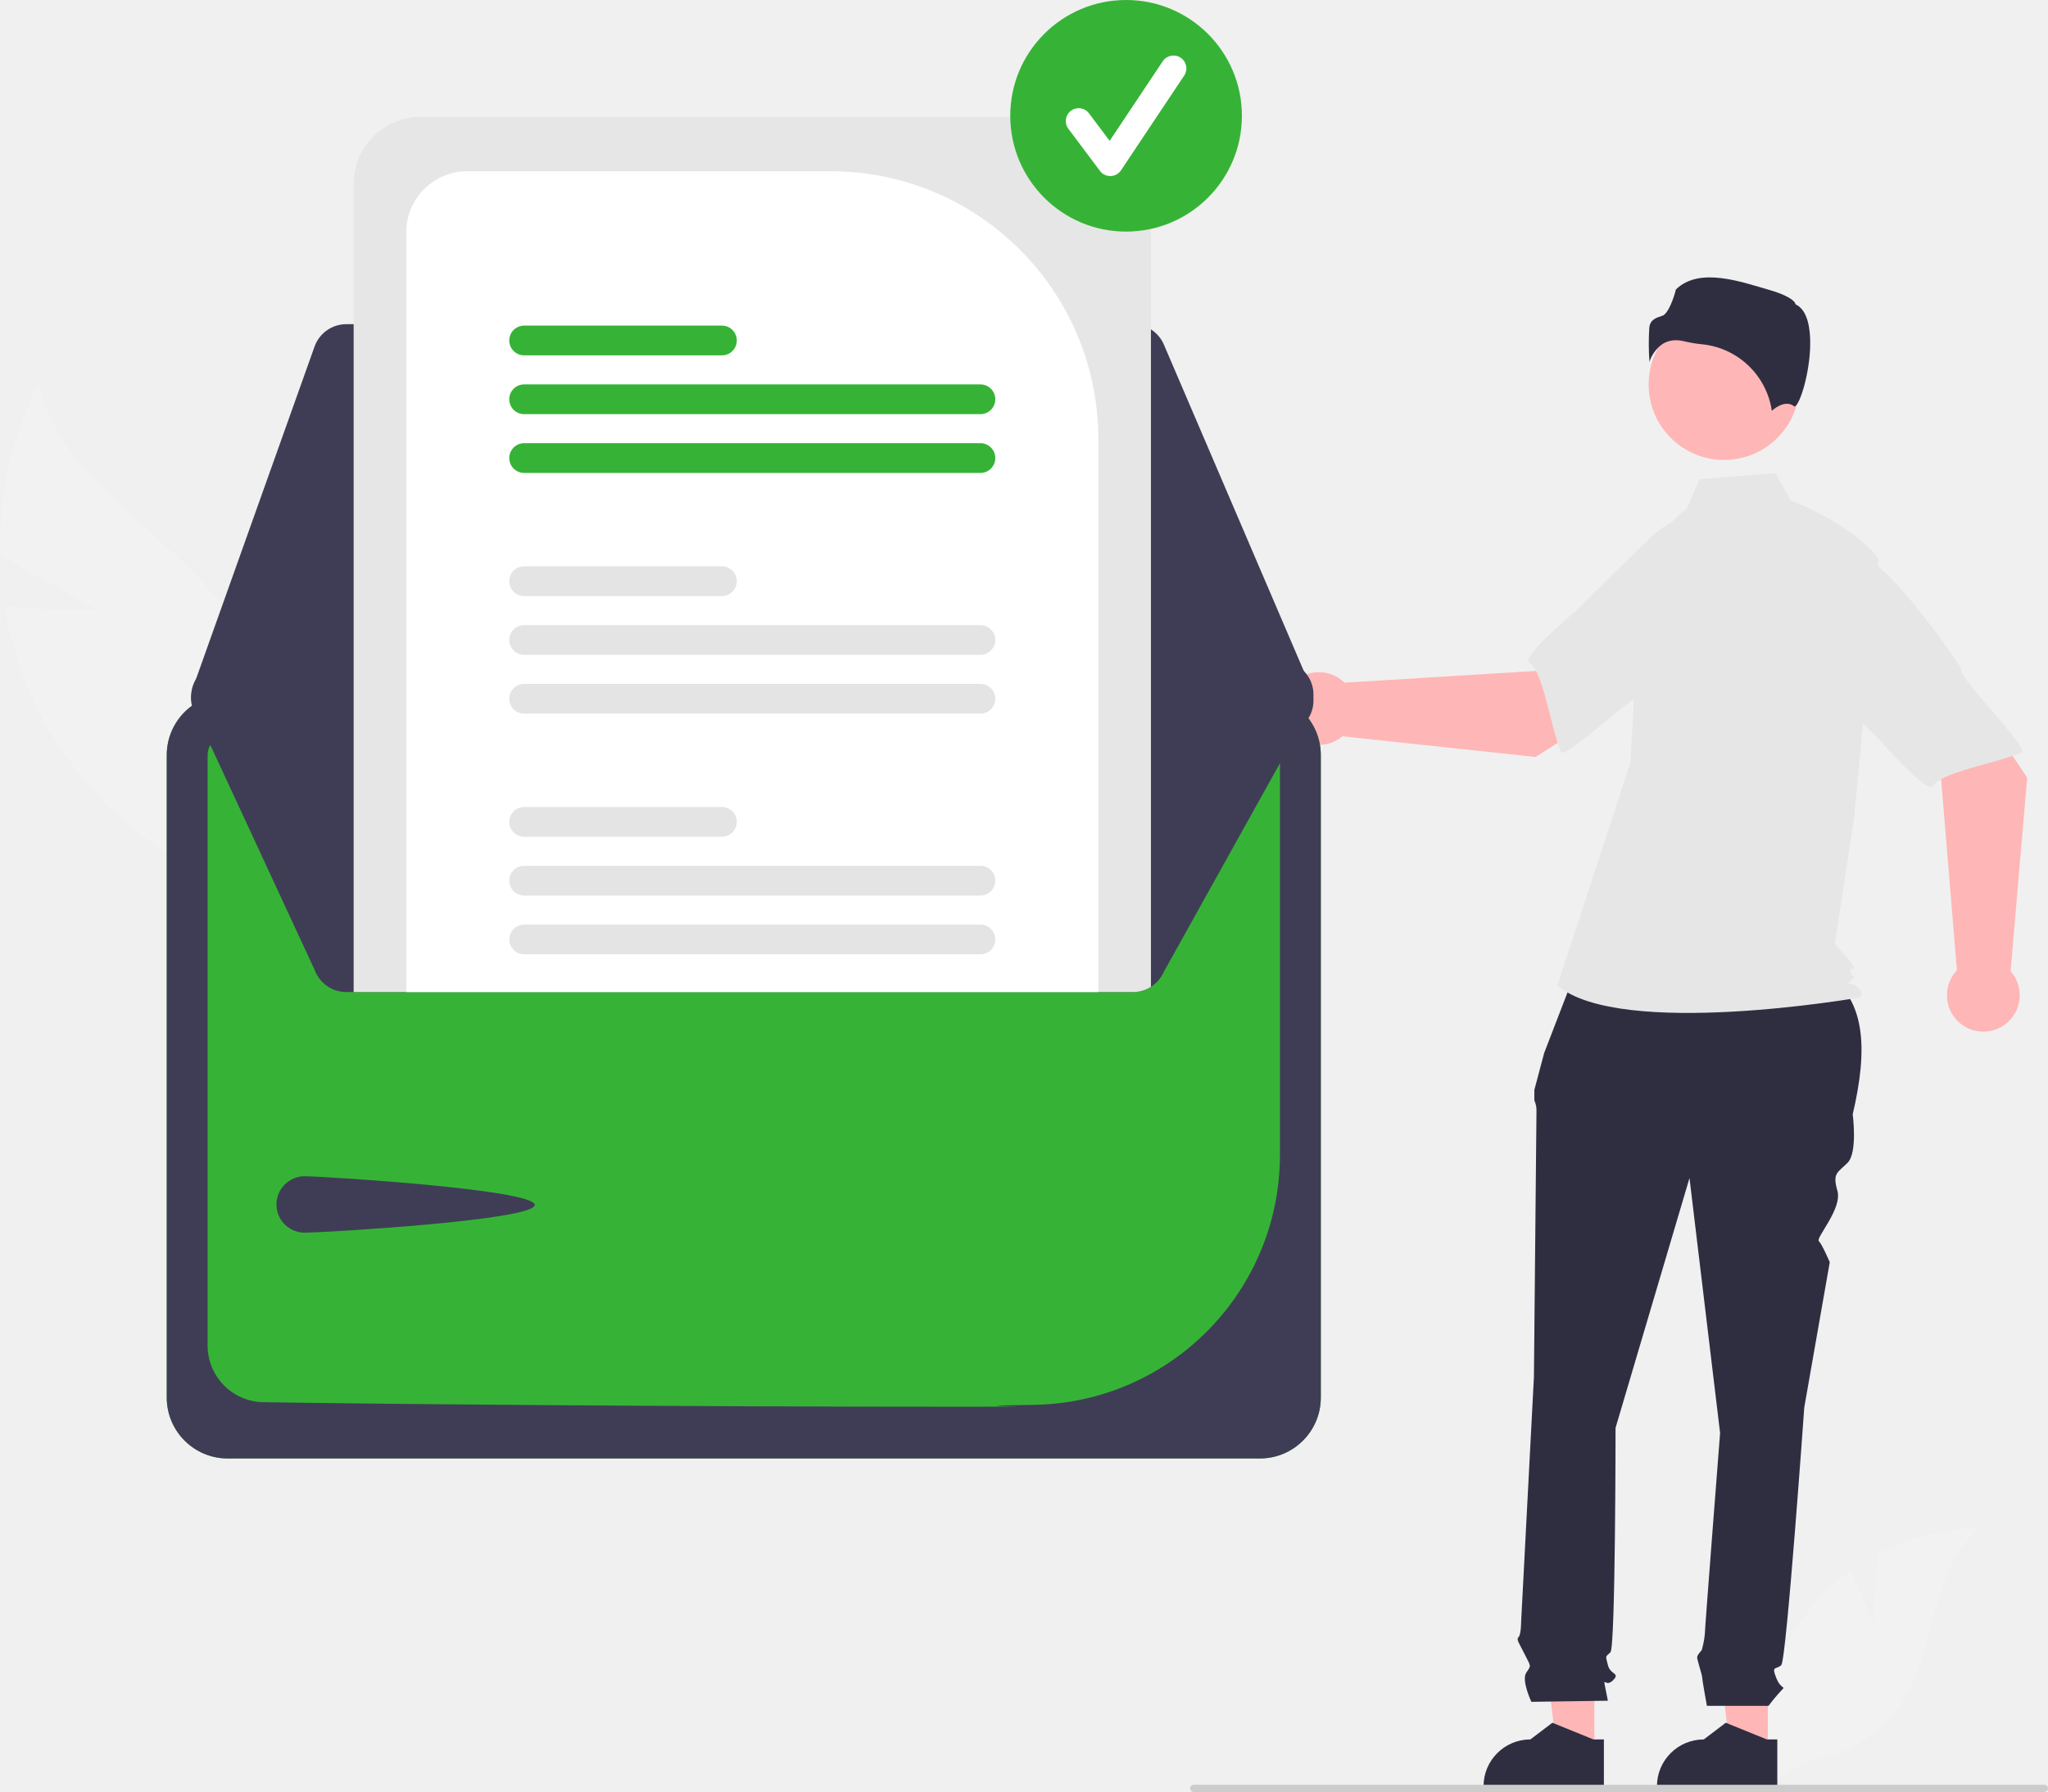
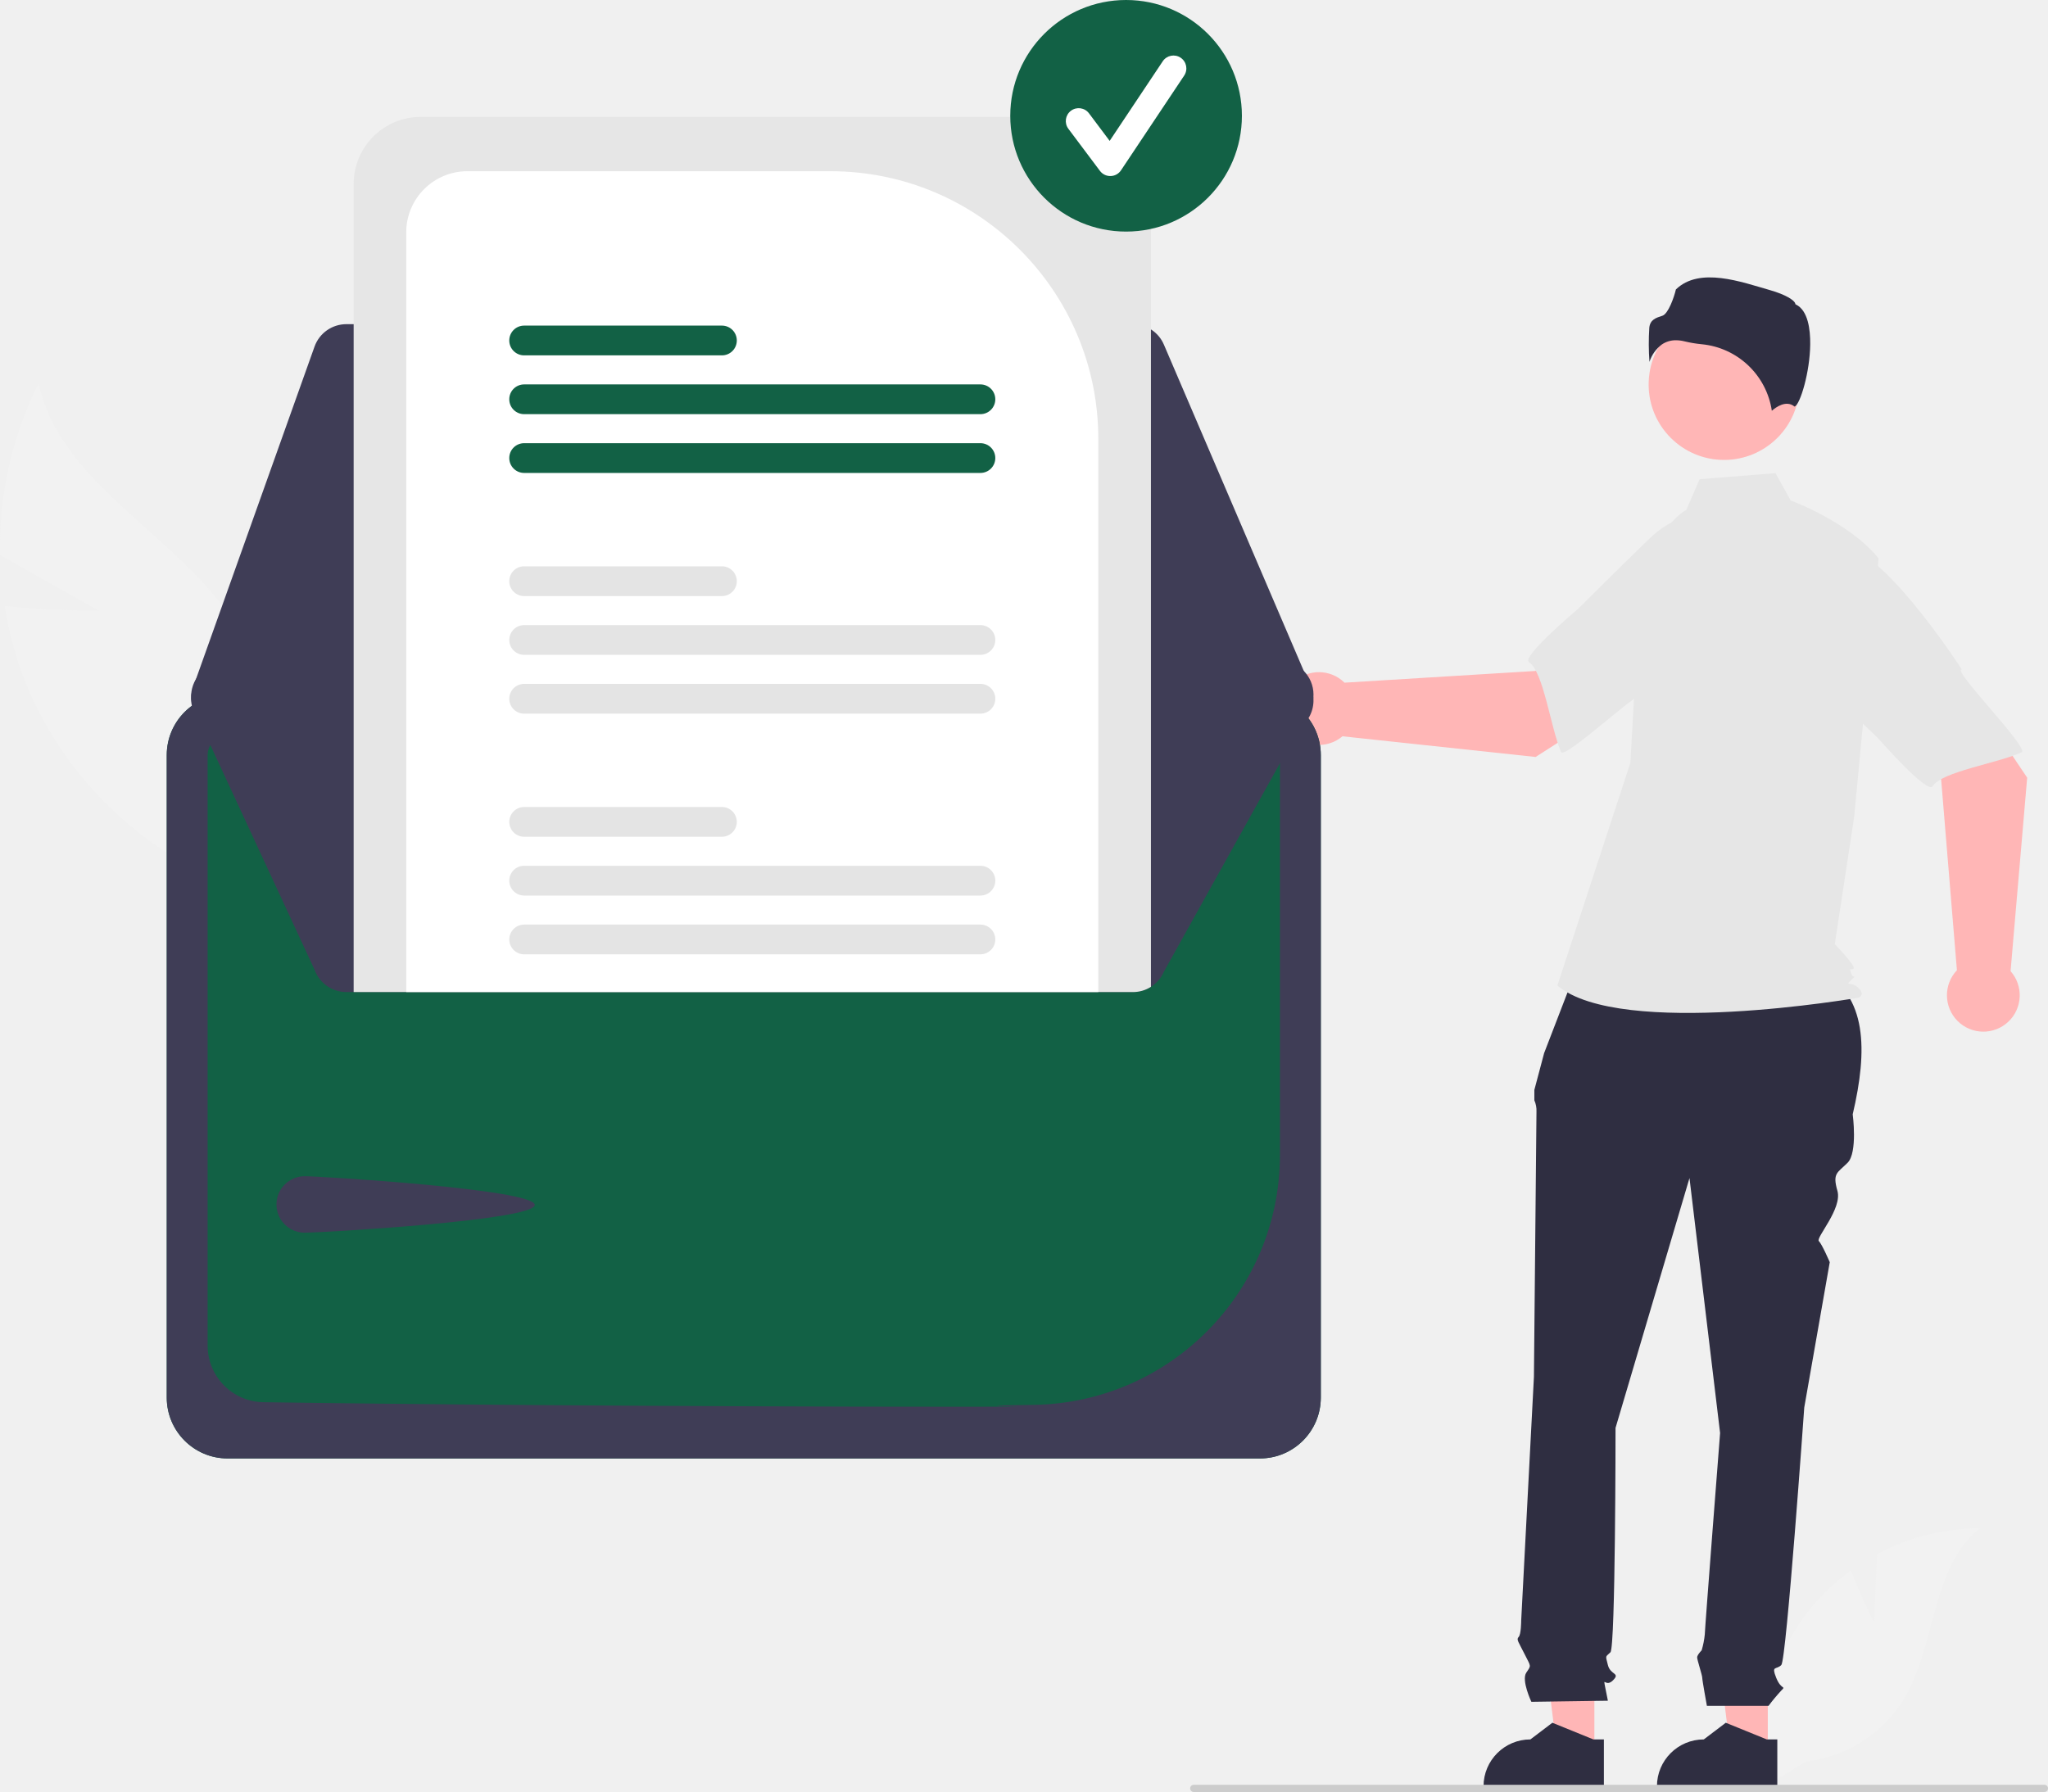
<svg xmlns="http://www.w3.org/2000/svg" data-name="Layer 1" width="674.818" height="590.599" viewBox="0 0 674.818 590.599">
  <path d="M295.152,355.959l-32.538-18.327a120.491,120.491,0,0,1,12.684-56.569c7.502,34.049,46.981,50.248,65.197,79.977a72.476,72.476,0,0,1,5.884,62.544l2.14,26.399a121.447,121.447,0,0,1-76.249-67.278,117.31,117.31,0,0,1-8.138-28.282C279.302,356.037,295.152,355.959,295.152,355.959Z" transform="translate(-262.5909 -154.7007)" fill="#f2f2f2" />
  <path d="M880.078,689.371l.998-22.434a72.455,72.455,0,0,1,33.796-8.555c-16.231,13.27-14.203,38.851-25.208,56.697a43.582,43.582,0,0,1-31.959,20.14l-13.583,8.316A73.03,73.03,0,0,1,859.514,684.356a70.543,70.543,0,0,1,12.964-12.046C875.732,680.888,880.078,689.371,880.078,689.371Z" transform="translate(-262.5909 -154.7007)" fill="#f2f2f2" />
  <polygon points="582.489 577.289 570.189 577.288 564.338 529.848 582.491 529.849 582.489 577.289" fill="#ffb6b6" />
  <path d="M848.216,743.912l-39.658-.001v-.502a15.437,15.437,0,0,1,15.436-15.436h.001l7.244-5.496,13.516,5.497,3.462 0Z" transform="translate(-262.5909 -154.7007)" fill="#2f2e41" />
  <polygon points="525.348 577.289 513.049 577.288 507.198 529.848 525.351 529.849 525.348 577.289" fill="#ffb6b6" />
  <path d="M791.076,743.912l-39.658-.001v-.502a15.437,15.437,0,0,1,15.436-15.436h.001l7.244-5.496,13.516,5.497,3.462 0Z" transform="translate(-262.5909 -154.7007)" fill="#2f2e41" />
  <path d="M782.615,472.631l80,2c15.194,8.252,15.424,26.114,10.446,47.32,0,0,1.681,12.604-1.681,15.966s-5.042,3.361-3.361,9.243-7.199,15.489-6.12,16.568,3.599,6.961,3.599,6.961l-8.403,47.897s-5.882,83.19-7.563,84.87-3.361,0-1.681,4.201,3.361,2.521,1.681,4.201a61.888,61.888,0,0,0-4.201,5.042h-20.316s-1.532-8.403-1.532-9.243-1.681-5.882-1.681-6.722,1.485-2.326,1.485-2.326a27.645,27.645,0,0,0,1.035-5.237c0-1.681,5.042-66.384,5.042-66.384l-10.084-84.03-24.369,82.349s0,72.266-1.681,73.946-1.681.84-.84,4.201,4.201,2.521,1.681,5.042-3.361-1.681-2.521,2.521l.84,4.202-25.209.361s-3.361-7.083-1.681-9.604,1.58-1.833-.471-5.958-2.891-4.966-2.05-5.806.84-5.31.84-5.31l4.201-80.401s.84-84.87.84-87.391a8.382,8.382,0,0,0-.698-3.78v-3.422l3.219-12.125Z" transform="translate(-262.5909 -154.7007)" fill="#2f2e41" />
  <circle cx="568.082" cy="126.726" r="24.856" fill="#ffb6b6" />
  <path d="M818.244,322.712c-5.355,3.184-8.558,9.033-10.397,14.985a142.008,142.008,0,0,0-6.102,33.929l-1.942,34.475-24.055,73.408c20.847,17.64,99.209,4.009,99.209,4.009s2.405-.802,0-3.207-4.747-.274-2.342-2.68.747.274-.055-2.131,0-.802.802-1.604-6.207-8.018-6.207-8.018L873.57,423.741l8.018-84.993c-9.622-12.027-28.973-19.117-28.973-19.117l-5-9-25,2Z" transform="translate(-262.5909 -154.7007)" fill="#e6e6e6" />
  <path d="M814.835,266.839a11.746,11.746,0,0,1,2.85.374,40.565,40.565,0,0,0,5.579.936,25.852,25.852,0,0,1,23.148,21.928c1.444-1.259,4.731-3.576,7.425-1.423h0c.041.034.065.052.16.007,1.789-.849,4.965-11.295,5.061-20.493.051-4.882-.718-11.116-4.666-13.09l-.208-.104-.055-.226c-.264-1.098-3.211-2.973-8.333-4.432-9.309-2.651-23.184-7.816-30.998-.215-.591,2.562-2.515,8.046-4.458,8.668-2.152.688-4.01,1.282-4.303,3.921a80.91,80.91,0,0,0,.053,11.279,11.519,11.519,0,0,1,4.092-5.749A8.111,8.111,0,0,1,814.835,266.839Z" transform="translate(-262.5909 -154.7007)" fill="#2f2e41" />
  <path d="M768.57,404.182l40.603-26.003-20.451-27.185-20.194,24.84-62.919,3.859a11.991,11.991,0,1,0-.671,17.671Z" transform="translate(-262.5909 -154.7007)" fill="#ffb6b6" />
  <path d="M846.858,341.883c2.357,14.262-42.146,41.495-42.146,41.495-.001-3.347-26.562,21.923-27.761,19.147-3.407-7.89-5.803-26.579-10.564-29.57-2.723-1.711,16.399-17.781,16.399-17.781s10.01-10.084,23.145-22.803a30.644,30.644,0,0,1,28.382-8.296S844.502,327.622,846.858,341.883Z" transform="translate(-262.5909 -154.7007)" fill="#e6e6e6" />
  <path d="M930.548,411.008l-26.857-40.043-26.746,21.022,25.262,19.663,5.19,62.823a11.991,11.991,0,1,0,17.681.297Z" transform="translate(-262.5909 -154.7007)" fill="#ffb6b6" />
  <path d="M866.605,334.056c14.209-2.658,42.378,41.258,42.378,41.258-3.347.072,22.481,26.092,19.731,27.349-7.816,3.574-26.45,6.365-29.34,11.188-1.653,2.759-18.124-16.019-18.124-16.019s-10.294-9.794-23.288-22.657a30.644,30.644,0,0,1-8.895-28.2S852.397,336.714,866.605,334.056Z" transform="translate(-262.5909 -154.7007)" fill="#e6e6e6" />
  <path d="M937.409,744.109a1.186,1.186,0,0,1-1.19,1.19h-280.29a1.19,1.19,0,1,1,0-2.38h280.29A1.187,1.187,0,0,1,937.409,744.109Z" transform="translate(-262.5909 -154.7007)" fill="#ccc" />
-   <path d="M677.753,383.493H337.583a20.068,20.068,0,0,0-20.046,20.046V615.327a20.069,20.069,0,0,0,20.046,20.046H677.752a20.069,20.069,0,0,0,20.046-20.046V403.539A20.068,20.068,0,0,0,677.753,383.493Z" transform="translate(-262.5909 -154.7007)" fill="#36b336" />
+   <path d="M677.753,383.493H337.583a20.068,20.068,0,0,0-20.046,20.046V615.327a20.069,20.069,0,0,0,20.046,20.046H677.752a20.069,20.069,0,0,0,20.046-20.046V403.539A20.068,20.068,0,0,0,677.753,383.493Z" transform="translate(-262.5909 -154.7007)" fill="#126145" />
  <path d="M677.753,383.493H337.583a20.068,20.068,0,0,0-20.046,20.046V615.327a20.069,20.069,0,0,0,20.046,20.046H677.752a20.069,20.069,0,0,0,20.046-20.046V403.539A20.068,20.068,0,0,0,677.753,383.493Zm6.578,152.13A82.406,82.406,0,0,1,603.313,617.707c-34.516.449,19.098.625-22.532.625-95.193,0-194.452-.91-231.487-1.499A18.675,18.675,0,0,1,331.004,598.233V403.554a6.601,6.601,0,0,1,6.577-6.593H677.739a6.6,6.6,0,0,1,6.592,6.576Z" transform="translate(-262.5909 -154.7007)" fill="#3f3d56" />
  <path d="M635.878,261.538H376.704a11.139,11.139,0,0,0-10.471,7.384l-40.028,112.3a11.117,11.117,0,0,0,10.455,14.849l347.595.617h.015a11.116,11.116,0,0,0,10.217-15.495l-.606.259.606-.259-48.393-112.917A11.103,11.103,0,0,0,635.878,261.538Z" transform="translate(-262.5909 -154.7007)" fill="#3f3d56" />
  <path d="M695.389,383.631a11.146,11.146,0,0,1-.9,4.38l-48.39,86.92a11.147,11.147,0,0,1-10.22,6.73h-259.17a11.147,11.147,0,0,1-10.48-7.38l-40.02-86.3a11.109,11.109,0,0,1,6.74-14.2,10.937,10.937,0,0,1,3.71-.65l42.46-.08,17.33-.03,228.04-.4,17.34-.03,42.43-.08h.01A11.122,11.122,0,0,1,695.389,383.631Z" transform="translate(-262.5909 -154.7007)" fill="#3f3d56" />
  <path d="M363.084,542.358c5.139,0,75.714,4.313,75.714,9.453s-70.575,9.159-75.714,9.159a9.306,9.306,0,1,1,0-18.611Z" transform="translate(-262.5909 -154.7007)" fill="#3f3d56" />
  <path d="M619.739,193.221h-218.53a22.116,22.116,0,0,0-22.09,22.09v266.35h256.76a10.977,10.977,0,0,0,5.95-1.73v-264.62A22.116,22.116,0,0,0,619.739,193.221Z" transform="translate(-262.5909 -154.7007)" fill="#e6e6e6" />
  <path d="M536.329,211.131h-119.76a20.14,20.14,0,0,0-20.12,20.11v250.42h228.04v-182.37A88.262,88.262,0,0,0,536.329,211.131Z" transform="translate(-262.5909 -154.7007)" fill="#fff" />
  <path d="M585.639,459.421h-150.34a4.9,4.9,0,1,0,0,9.8h150.34a4.9,4.9,0,1,0,0-9.8Z" transform="translate(-262.5909 -154.7007)" fill="#e4e4e4" />
  <path d="M585.639,440.041h-150.34a4.905,4.905,0,0,0,0,9.81h150.34a4.905,4.905,0,1,0,0-9.81Z" transform="translate(-262.5909 -154.7007)" fill="#e4e4e4" />
  <path d="M500.468,420.671h-65.17a4.9,4.9,0,1,0,0,9.8h65.17a4.9,4.9,0,1,0,0-9.8Z" transform="translate(-262.5909 -154.7007)" fill="#e4e4e4" />
  <path d="M585.639,380.091h-150.34a4.905,4.905,0,0,0,0,9.81h150.34a4.905,4.905,0,1,0,0-9.81Z" transform="translate(-262.5909 -154.7007)" fill="#e4e4e4" />
  <path d="M585.639,360.721h-150.34a4.9,4.9,0,1,0,0,9.8h150.34a4.9,4.9,0,1,0,0-9.8Z" transform="translate(-262.5909 -154.7007)" fill="#e4e4e4" />
  <path d="M500.468,341.341h-65.17a4.905,4.905,0,0,0,0,9.81h65.17a4.905,4.905,0,1,0,0-9.81Z" transform="translate(-262.5909 -154.7007)" fill="#e4e4e4" />
-   <path d="M585.639,300.761h-150.34a4.905,4.905,0,0,0,0,9.81h150.34a4.905,4.905,0,1,0,0-9.81Z" transform="translate(-262.5909 -154.7007)" fill="#36b336" />
-   <path d="M585.639,281.391h-150.34a4.905,4.905,0,0,0,0,9.81h150.34a4.905,4.905,0,1,0,0-9.81Z" transform="translate(-262.5909 -154.7007)" fill="#36b336" />
-   <path d="M500.468,262.011h-65.17a4.905,4.905,0,0,0,0,9.81h65.17a4.905,4.905,0,1,0,0-9.81Z" transform="translate(-262.5909 -154.7007)" fill="#36b336" />
-   <circle cx="371.045" cy="38.163" r="38.163" fill="#36b336" />
+   <path d="M585.639,300.761h-150.34a4.905,4.905,0,0,0,0,9.81h150.34a4.905,4.905,0,1,0,0-9.81Z" transform="translate(-262.5909 -154.7007)" fill="#126145" />
+   <path d="M585.639,281.391h-150.34a4.905,4.905,0,0,0,0,9.81h150.34a4.905,4.905,0,1,0,0-9.81Z" transform="translate(-262.5909 -154.7007)" fill="#126145" />
+   <path d="M500.468,262.011h-65.17a4.905,4.905,0,0,0,0,9.81h65.17a4.905,4.905,0,1,0,0-9.81Z" transform="translate(-262.5909 -154.7007)" fill="#126145" />
+   <circle cx="371.045" cy="38.163" r="38.163" fill="#126145" />
  <path d="M628.429,212.725a4.244,4.244,0,0,1-3.396-1.698l-10.411-13.882a4.245,4.245,0,1,1,6.792-5.094l6.811,9.081,17.494-26.241a4.245,4.245,0,1,1,7.064,4.71L631.962,210.835a4.247,4.247,0,0,1-3.414,1.889C628.508,212.725,628.469,212.725,628.429,212.725Z" transform="translate(-262.5909 -154.7007)" fill="#fff" />
</svg>
